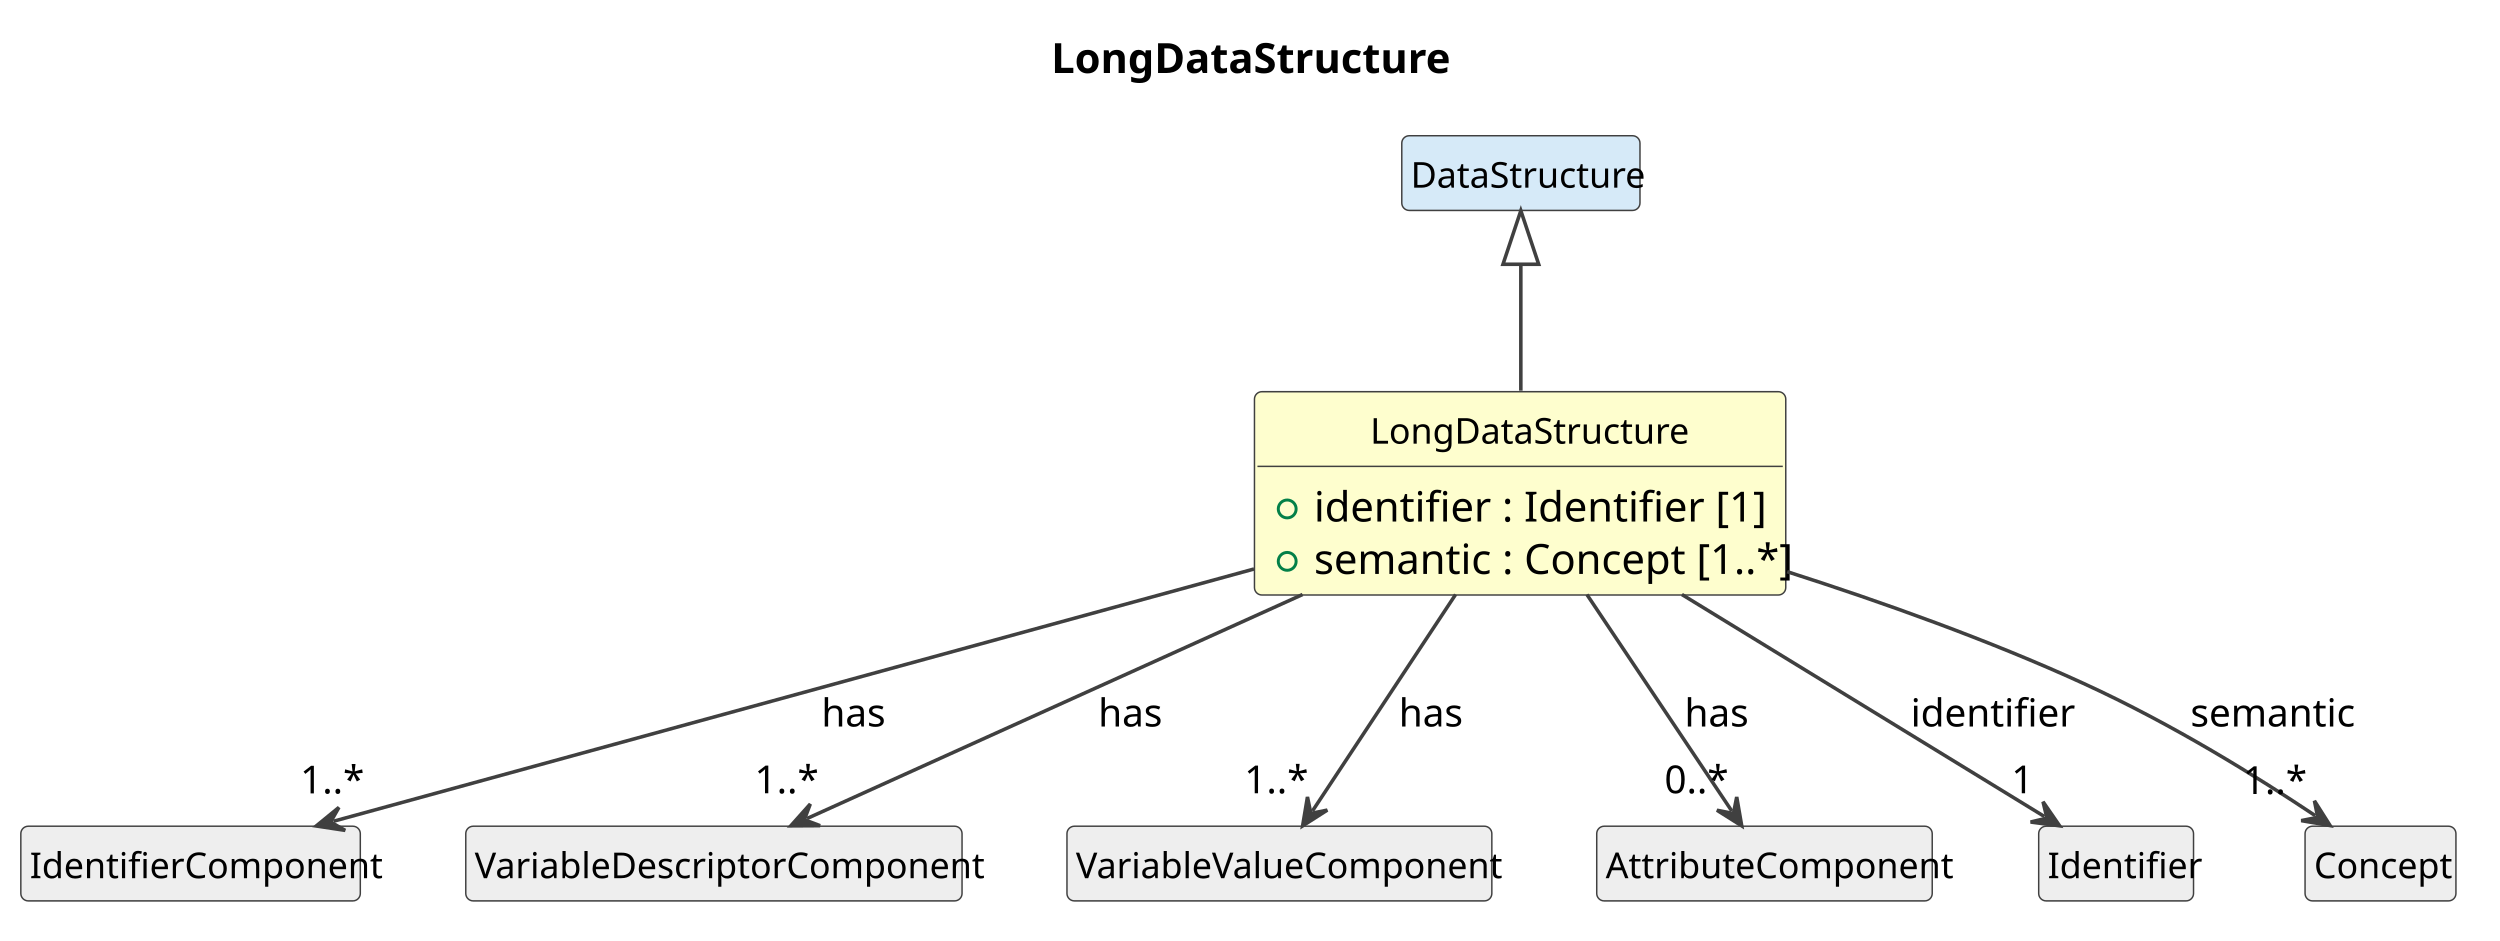
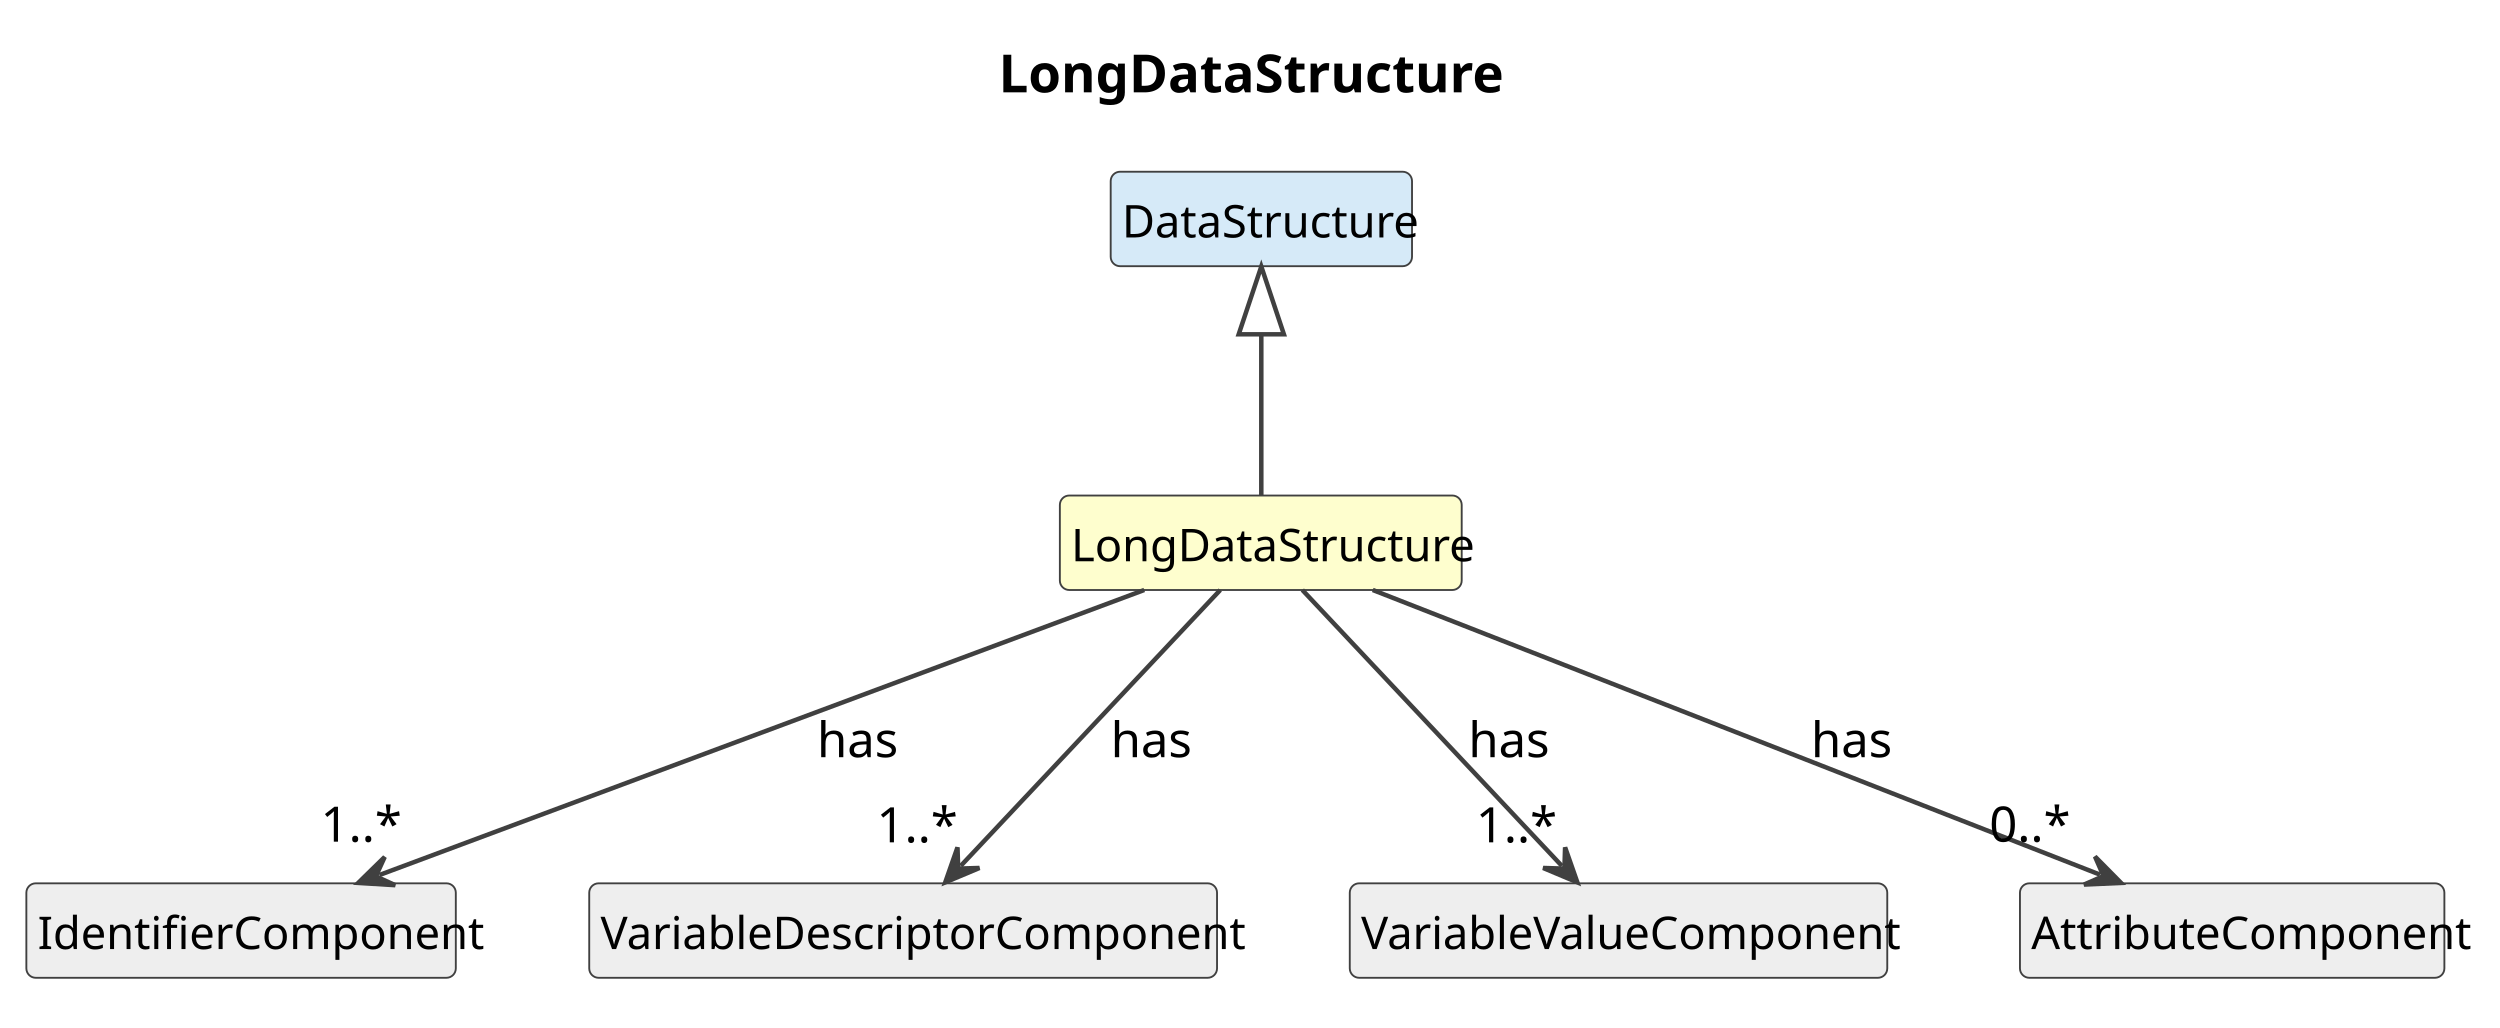
- <svg xmlns="http://www.w3.org/2000/svg" contentStyleType="text/css" data-diagram-type="CLASS" height="316px" preserveAspectRatio="none" style="width:840px;height:316px;background:#FFFFFF;" version="1.1" viewBox="0 0 840 316" width="840px" zoomAndPan="magnify">
+ <svg xmlns="http://www.w3.org/2000/svg" contentStyleType="text/css" data-diagram-type="CLASS" height="273px" preserveAspectRatio="none" style="width:664px;height:273px;background:#FFFFFF;" version="1.1" viewBox="0 0 664 273" width="664px" zoomAndPan="magnify">
  <defs />
  <g>
    <g class="title" data-source-line="1">
-       <text fill="#000000" font-family="sans-serif" font-size="14" font-weight="700" lengthAdjust="spacing" textLength="126.786" x="353.205" y="24.533">LongDataStructure</text>
+       <text fill="#000000" font-family="sans-serif" font-size="14" font-weight="700" lengthAdjust="spacing" textLength="126.786" x="265.221" y="24.533">LongDataStructure</text>
    </g>
    <g class="entity" data-qualified-name="LongDataStructure" data-source-line="12" id="ent0002">
-       <rect fill="#FEFECE" height="68.312" rx="2.5" ry="2.5" style="stroke:#404040;stroke-width:0.5;" width="178.517" x="421.5" y="131.609" />
-       <text fill="#000000" font-family="sans-serif" font-size="12" lengthAdjust="spacing" textLength="100.728" x="460.394" y="149.066">LongDataStructure</text>
-       <line style="stroke:#404040;stroke-width:0.5;" x1="422.5" x2="599.017" y1="156.703" y2="156.703" />
-       <g data-visibility-modifier="PUBLIC_FIELD">
-         <ellipse cx="432.5" cy="171.008" fill="none" rx="3" ry="3" style="stroke:#038048;stroke-width:1;" />
-       </g>
-       <text fill="#000000" font-family="sans-serif" font-size="14" lengthAdjust="spacing" textLength="137.737" x="441.5" y="175.236">identifier : Identifier [1]</text>
-       <g data-visibility-modifier="PUBLIC_FIELD">
-         <ellipse cx="432.5" cy="188.617" fill="none" rx="3" ry="3" style="stroke:#038048;stroke-width:1;" />
-       </g>
-       <text fill="#000000" font-family="sans-serif" font-size="14" lengthAdjust="spacing" textLength="152.517" x="441.5" y="192.846">semantic : Concept [1..*]</text>
+       <rect fill="#FEFECE" height="25.094" rx="2.5" ry="2.5" style="stroke:#404040;stroke-width:0.5;" width="106.728" x="281.5" y="131.609" />
+       <text fill="#000000" font-family="sans-serif" font-size="12" lengthAdjust="spacing" textLength="100.728" x="284.5" y="149.066">LongDataStructure</text>
    </g>
-     <g class="entity" data-qualified-name="DataStructure" data-source-line="16" id="ent0003">
-       <rect fill="#D6EAF8" height="25.094" rx="2.5" ry="2.5" style="stroke:#404040;stroke-width:0.5;" width="80.033" x="471" y="45.609" />
-       <text fill="#000000" font-family="sans-serif" font-size="12" lengthAdjust="spacing" textLength="74.033" x="474" y="63.066">DataStructure</text>
+     <g class="entity" data-qualified-name="DataStructure" data-source-line="13" id="ent0003">
+       <rect fill="#D6EAF8" height="25.094" rx="2.5" ry="2.5" style="stroke:#404040;stroke-width:0.5;" width="80.033" x="295" y="45.609" />
+       <text fill="#000000" font-family="sans-serif" font-size="12" lengthAdjust="spacing" textLength="74.033" x="298" y="63.066">DataStructure</text>
    </g>
-     <g class="entity" data-qualified-name="IdentifierComponent" data-source-line="18" id="ent0005">
-       <rect fill="#EEEEEE" height="25.094" rx="2.5" ry="2.5" style="stroke:#404040;stroke-width:0.5;" width="114.064" x="7" y="277.609" />
-       <text fill="#000000" font-family="sans-serif" font-size="12" lengthAdjust="spacing" textLength="108.064" x="10" y="295.066">IdentifierComponent</text>
+     <g class="entity" data-qualified-name="IdentifierComponent" data-source-line="15" id="ent0005">
+       <rect fill="#EEEEEE" height="25.094" rx="2.5" ry="2.5" style="stroke:#404040;stroke-width:0.5;" width="114.064" x="7" y="234.609" />
+       <text fill="#000000" font-family="sans-serif" font-size="12" lengthAdjust="spacing" textLength="108.064" x="10" y="252.066">IdentifierComponent</text>
    </g>
-     <g class="entity" data-qualified-name="VariableDescriptorComponent" data-source-line="20" id="ent0007">
-       <rect fill="#EEEEEE" height="25.094" rx="2.5" ry="2.5" style="stroke:#404040;stroke-width:0.5;" width="166.746" x="156.5" y="277.609" />
-       <text fill="#000000" font-family="sans-serif" font-size="12" lengthAdjust="spacing" textLength="160.746" x="159.5" y="295.066">VariableDescriptorComponent</text>
+     <g class="entity" data-qualified-name="VariableDescriptorComponent" data-source-line="17" id="ent0007">
+       <rect fill="#EEEEEE" height="25.094" rx="2.5" ry="2.5" style="stroke:#404040;stroke-width:0.5;" width="166.746" x="156.5" y="234.609" />
+       <text fill="#000000" font-family="sans-serif" font-size="12" lengthAdjust="spacing" textLength="160.746" x="159.5" y="252.066">VariableDescriptorComponent</text>
    </g>
-     <g class="entity" data-qualified-name="VariableValueComponent" data-source-line="22" id="ent0009">
-       <rect fill="#EEEEEE" height="25.094" rx="2.5" ry="2.5" style="stroke:#404040;stroke-width:0.5;" width="142.758" x="358.5" y="277.609" />
-       <text fill="#000000" font-family="sans-serif" font-size="12" lengthAdjust="spacing" textLength="136.758" x="361.5" y="295.066">VariableValueComponent</text>
+     <g class="entity" data-qualified-name="VariableValueComponent" data-source-line="19" id="ent0009">
+       <rect fill="#EEEEEE" height="25.094" rx="2.5" ry="2.5" style="stroke:#404040;stroke-width:0.5;" width="142.758" x="358.5" y="234.609" />
+       <text fill="#000000" font-family="sans-serif" font-size="12" lengthAdjust="spacing" textLength="136.758" x="361.5" y="252.066">VariableValueComponent</text>
    </g>
-     <g class="entity" data-qualified-name="AttributeComponent" data-source-line="24" id="ent0011">
-       <rect fill="#EEEEEE" height="25.094" rx="2.5" ry="2.5" style="stroke:#404040;stroke-width:0.5;" width="112.728" x="536.5" y="277.609" />
-       <text fill="#000000" font-family="sans-serif" font-size="12" lengthAdjust="spacing" textLength="106.728" x="539.5" y="295.066">AttributeComponent</text>
+     <g class="entity" data-qualified-name="AttributeComponent" data-source-line="21" id="ent0011">
+       <rect fill="#EEEEEE" height="25.094" rx="2.5" ry="2.5" style="stroke:#404040;stroke-width:0.5;" width="112.728" x="536.5" y="234.609" />
+       <text fill="#000000" font-family="sans-serif" font-size="12" lengthAdjust="spacing" textLength="106.728" x="539.5" y="252.066">AttributeComponent</text>
    </g>
-     <g class="entity" data-qualified-name="Identifier" data-source-line="26" id="ent0013">
-       <rect fill="#EEEEEE" height="25.094" rx="2.5" ry="2.5" style="stroke:#404040;stroke-width:0.5;" width="52.025" x="685" y="277.609" />
-       <text fill="#000000" font-family="sans-serif" font-size="12" lengthAdjust="spacing" textLength="46.025" x="688" y="295.066">Identifier</text>
+     <g class="link" data-entity-1="ent0003" data-entity-2="ent0002" data-link-type="extension" data-source-line="14" id="lnk4">
+       <path codeLine="14" d="M335,88.789 C335,104.839 335,115.529 335,131.529" fill="none" id="DataStructure-backto-LongDataStructure" style="stroke:#404040;stroke-width:1.2;" />
+       <polygon fill="none" points="335,70.789,329,88.789,341,88.789,335,70.789" style="stroke:#404040;stroke-width:1.2;" />
    </g>
-     <g class="entity" data-qualified-name="Concept" data-source-line="28" id="ent0015">
-       <rect fill="#EEEEEE" height="25.094" rx="2.5" ry="2.5" style="stroke:#404040;stroke-width:0.5;" width="50.695" x="774.5" y="277.609" />
-       <text fill="#000000" font-family="sans-serif" font-size="12" lengthAdjust="spacing" textLength="44.695" x="777.5" y="295.066">Concept</text>
+     <g class="link" data-entity-1="ent0002" data-entity-2="ent0005" data-link-type="dependency" data-source-line="16" id="lnk6">
+       <path codeLine="16" d="M303.91,156.699 C251.78,176.129 152.932,212.964 100.762,232.404" fill="none" id="LongDataStructure-to-IdentifierComponent" style="stroke:#404040;stroke-width:1.2;" />
+       <polygon fill="#404040" points="95.14,234.499,104.97,235.105,99.825,232.754,102.177,227.609,95.14,234.499" style="stroke:#404040;stroke-width:1.2;" />
+       <text fill="#000000" font-family="sans-serif" font-size="13" lengthAdjust="spacing" textLength="20.96" x="217" y="201.105">has</text>
+       <text fill="#000000" font-family="sans-serif" font-size="13" lengthAdjust="spacing" textLength="19.513" x="85.159" y="223.546">1..*</text>
    </g>
-     <g class="link" data-entity-1="ent0003" data-entity-2="ent0002" data-link-type="extension" data-source-line="17" id="lnk4">
-       <path codeLine="17" d="M511,88.799 C511,103.289 511,110.579 511,131.259" fill="none" id="DataStructure-backto-LongDataStructure" style="stroke:#404040;stroke-width:1.2;" />
-       <polygon fill="none" points="511,70.799,505,88.799,517,88.799,511,70.799" style="stroke:#404040;stroke-width:1.2;" />
+     <g class="link" data-entity-1="ent0002" data-entity-2="ent0007" data-link-type="dependency" data-source-line="18" id="lnk8">
+       <path codeLine="18" d="M324.1,156.699 C305.87,176.069 273.511,210.479 255.171,229.979" fill="none" id="LongDataStructure-to-VariableDescriptorComponent" style="stroke:#404040;stroke-width:1.2;" />
+       <polygon fill="#404040" points="251.06,234.349,260.14,230.534,254.486,230.707,254.312,225.053,251.06,234.349" style="stroke:#404040;stroke-width:1.2;" />
+       <text fill="#000000" font-family="sans-serif" font-size="13" lengthAdjust="spacing" textLength="20.96" x="295" y="201.105">has</text>
+       <text fill="#000000" font-family="sans-serif" font-size="13" lengthAdjust="spacing" textLength="19.513" x="232.825" y="223.721">1..*</text>
    </g>
-     <g class="link" data-entity-1="ent0002" data-entity-2="ent0005" data-link-type="dependency" data-source-line="19" id="lnk6">
-       <path codeLine="19" d="M421.35,191.179 C325.65,217.409 183.897,256.254 112.037,275.944" fill="none" id="LongDataStructure-to-IdentifierComponent" style="stroke:#404040;stroke-width:1.2;" />
-       <polygon fill="#404040" points="106.25,277.529,115.987,279.009,111.072,276.208,113.873,271.293,106.25,277.529" style="stroke:#404040;stroke-width:1.2;" />
-       <text fill="#000000" font-family="sans-serif" font-size="13" lengthAdjust="spacing" textLength="20.96" x="276" y="244.105">has</text>
-       <text fill="#000000" font-family="sans-serif" font-size="13" lengthAdjust="spacing" textLength="19.513" x="100.852" y="266.588">1..*</text>
+     <g class="link" data-entity-1="ent0002" data-entity-2="ent0009" data-link-type="dependency" data-source-line="20" id="lnk10">
+       <path codeLine="20" d="M345.9,156.699 C364.13,176.069 396.489,210.479 414.829,229.979" fill="none" id="LongDataStructure-to-VariableValueComponent" style="stroke:#404040;stroke-width:1.2;" />
+       <polygon fill="#404040" points="418.94,234.349,415.688,225.053,415.514,230.707,409.86,230.534,418.94,234.349" style="stroke:#404040;stroke-width:1.2;" />
+       <text fill="#000000" font-family="sans-serif" font-size="13" lengthAdjust="spacing" textLength="20.96" x="390" y="201.105">has</text>
+       <text fill="#000000" font-family="sans-serif" font-size="13" lengthAdjust="spacing" textLength="19.513" x="391.993" y="223.721">1..*</text>
    </g>
-     <g class="link" data-entity-1="ent0002" data-entity-2="ent0007" data-link-type="dependency" data-source-line="21" id="lnk8">
-       <path codeLine="21" d="M437.66,199.759 C380.61,225.549 310.237,257.358 271.167,275.018" fill="none" id="LongDataStructure-to-VariableDescriptorComponent" style="stroke:#404040;stroke-width:1.2;" />
-       <polygon fill="#404040" points="265.7,277.489,275.549,277.427,270.256,275.43,272.254,270.137,265.7,277.489" style="stroke:#404040;stroke-width:1.2;" />
-       <text fill="#000000" font-family="sans-serif" font-size="13" lengthAdjust="spacing" textLength="20.96" x="369" y="244.105">has</text>
-       <text fill="#000000" font-family="sans-serif" font-size="13" lengthAdjust="spacing" textLength="19.513" x="253.541" y="266.532">1..*</text>
-     </g>
-     <g class="link" data-entity-1="ent0002" data-entity-2="ent0009" data-link-type="dependency" data-source-line="23" id="lnk10">
-       <path codeLine="23" d="M489.08,199.759 C472.03,225.549 452.67,254.825 440.99,272.485" fill="none" id="LongDataStructure-to-VariableValueComponent" style="stroke:#404040;stroke-width:1.2;" />
-       <polygon fill="#404040" points="437.68,277.489,445.981,272.189,440.438,273.319,439.308,267.776,437.68,277.489" style="stroke:#404040;stroke-width:1.2;" />
-       <text fill="#000000" font-family="sans-serif" font-size="13" lengthAdjust="spacing" textLength="20.96" x="470" y="244.105">has</text>
-       <text fill="#000000" font-family="sans-serif" font-size="13" lengthAdjust="spacing" textLength="19.513" x="418.085" y="266.532">1..*</text>
-     </g>
-     <g class="link" data-entity-1="ent0002" data-entity-2="ent0011" data-link-type="dependency" data-source-line="25" id="lnk12">
-       <path codeLine="25" d="M533.19,199.759 C550.46,225.549 570.063,254.843 581.883,272.503" fill="none" id="LongDataStructure-to-AttributeComponent" style="stroke:#404040;stroke-width:1.2;" />
-       <polygon fill="#404040" points="585.22,277.489,583.538,267.785,582.439,273.334,576.89,272.235,585.22,277.489" style="stroke:#404040;stroke-width:1.2;" />
-       <text fill="#000000" font-family="sans-serif" font-size="13" lengthAdjust="spacing" textLength="20.96" x="566" y="244.105">has</text>
-       <text fill="#000000" font-family="sans-serif" font-size="13" lengthAdjust="spacing" textLength="19.513" x="559.254" y="266.532">0..*</text>
-     </g>
-     <g class="link" data-entity-1="ent0002" data-entity-2="ent0013" data-link-type="dependency" data-source-line="27" id="lnk14">
-       <path codeLine="27" d="M565.12,199.759 C607.23,225.549 658.083,256.696 686.923,274.356" fill="none" id="LongDataStructure-to-Identifier" style="stroke:#404040;stroke-width:1.2;" />
-       <polygon fill="#404040" points="692.04,277.489,686.453,269.378,687.776,274.878,682.276,276.201,692.04,277.489" style="stroke:#404040;stroke-width:1.2;" />
-       <text fill="#000000" font-family="sans-serif" font-size="13" lengthAdjust="spacing" textLength="49.137" x="642" y="244.105">identifier</text>
-       <text fill="#000000" font-family="sans-serif" font-size="13" lengthAdjust="spacing" textLength="7.23" x="675.817" y="266.532">1</text>
-     </g>
-     <g class="link" data-entity-1="ent0002" data-entity-2="ent0015" data-link-type="dependency" data-source-line="29" id="lnk16">
-       <path codeLine="29" d="M600.5,192.089 C632.47,202.329 668.39,215.139 700,229.609 C730.49,243.569 758.497,261.112 777.927,274.062" fill="none" id="LongDataStructure-to-Concept" style="stroke:#404040;stroke-width:1.2;" />
-       <polygon fill="#404040" points="782.92,277.389,777.649,269.07,778.759,274.616,773.212,275.726,782.92,277.389" style="stroke:#404040;stroke-width:1.2;" />
-       <text fill="#000000" font-family="sans-serif" font-size="13" lengthAdjust="spacing" textLength="52.019" x="736" y="244.105">semantic</text>
-       <text fill="#000000" font-family="sans-serif" font-size="13" lengthAdjust="spacing" textLength="19.513" x="753.615" y="266.777">1..*</text>
+     <g class="link" data-entity-1="ent0002" data-entity-2="ent0011" data-link-type="dependency" data-source-line="22" id="lnk12">
+       <path codeLine="22" d="M364.6,156.699 C414.23,176.129 508.093,212.873 557.763,232.313" fill="none" id="LongDataStructure-to-AttributeComponent" style="stroke:#404040;stroke-width:1.2;" />
+       <polygon fill="#404040" points="563.35,234.499,556.427,227.494,558.694,232.677,553.511,234.944,563.35,234.499" style="stroke:#404040;stroke-width:1.2;" />
+       <text fill="#000000" font-family="sans-serif" font-size="13" lengthAdjust="spacing" textLength="20.96" x="481" y="201.105">has</text>
+       <text fill="#000000" font-family="sans-serif" font-size="13" lengthAdjust="spacing" textLength="19.513" x="528.362" y="223.546">0..*</text>
    </g>
  </g>
</svg>
